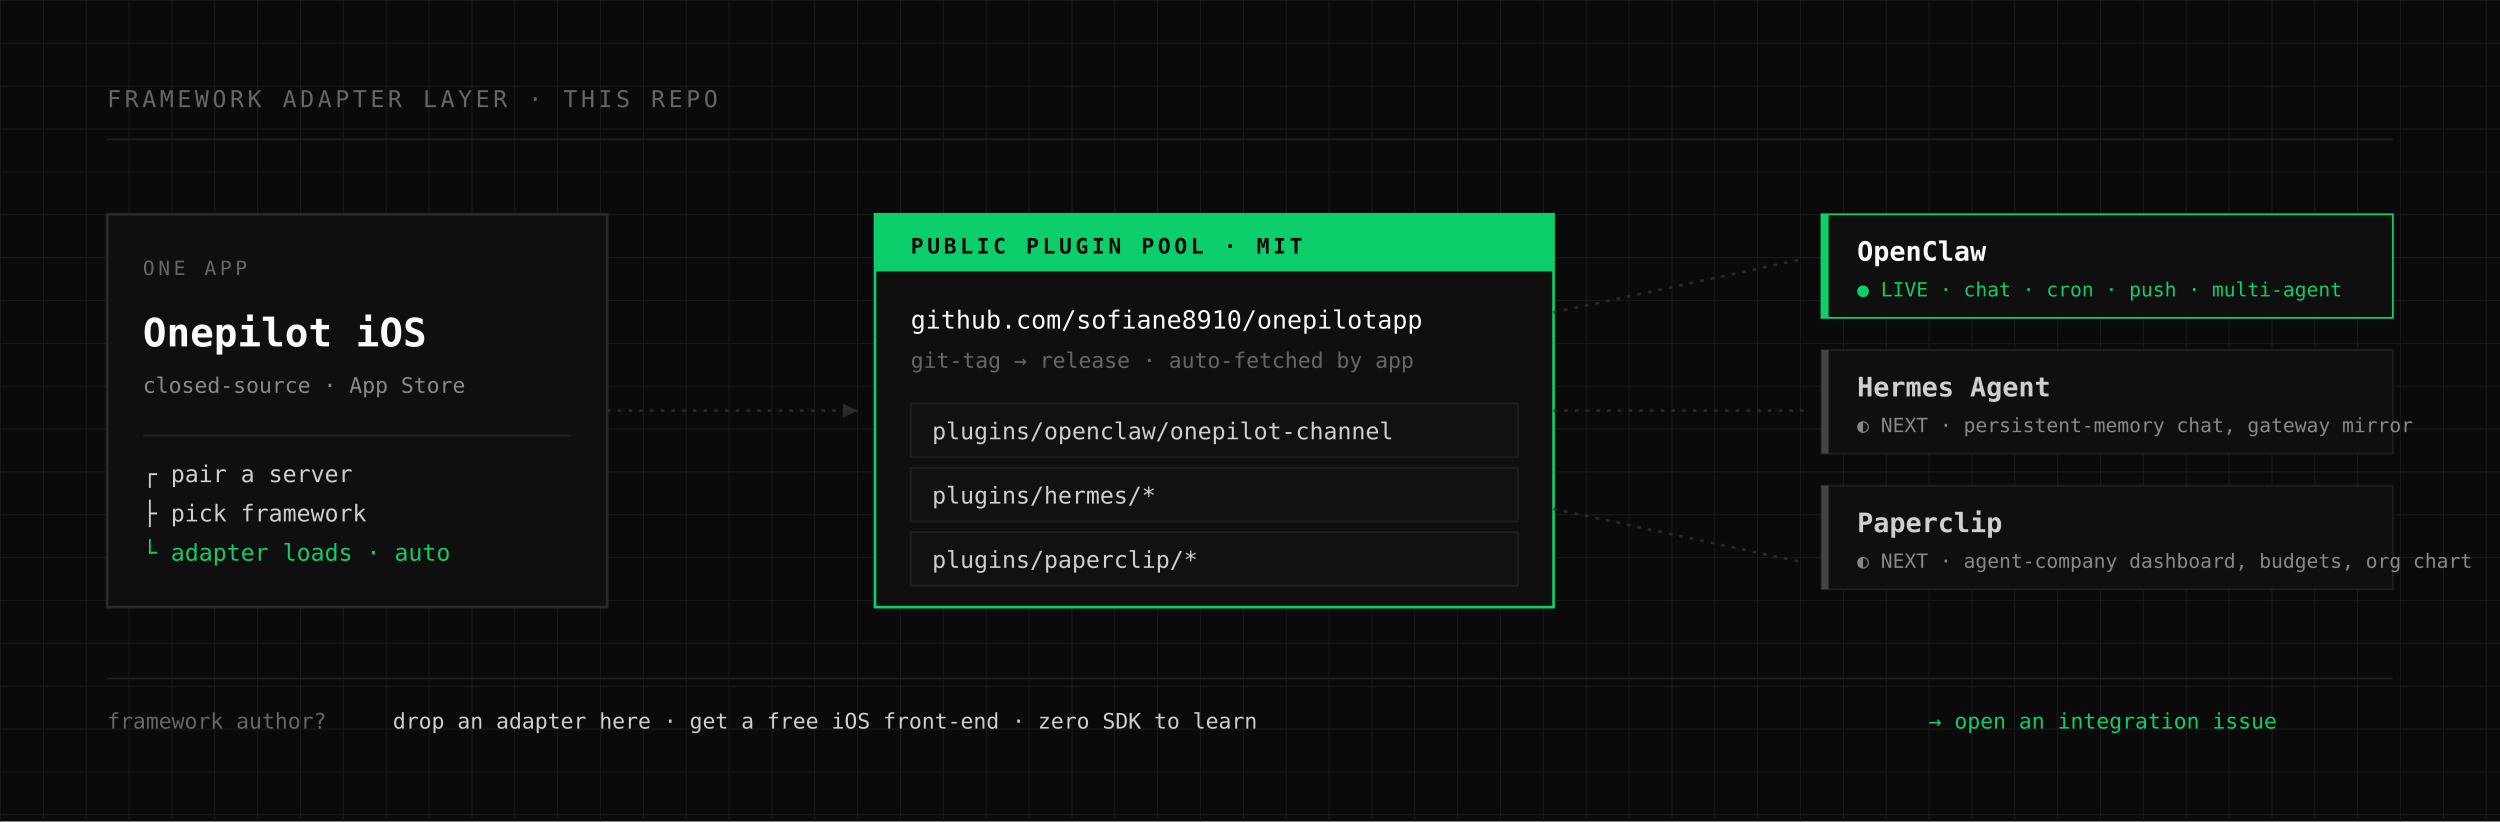
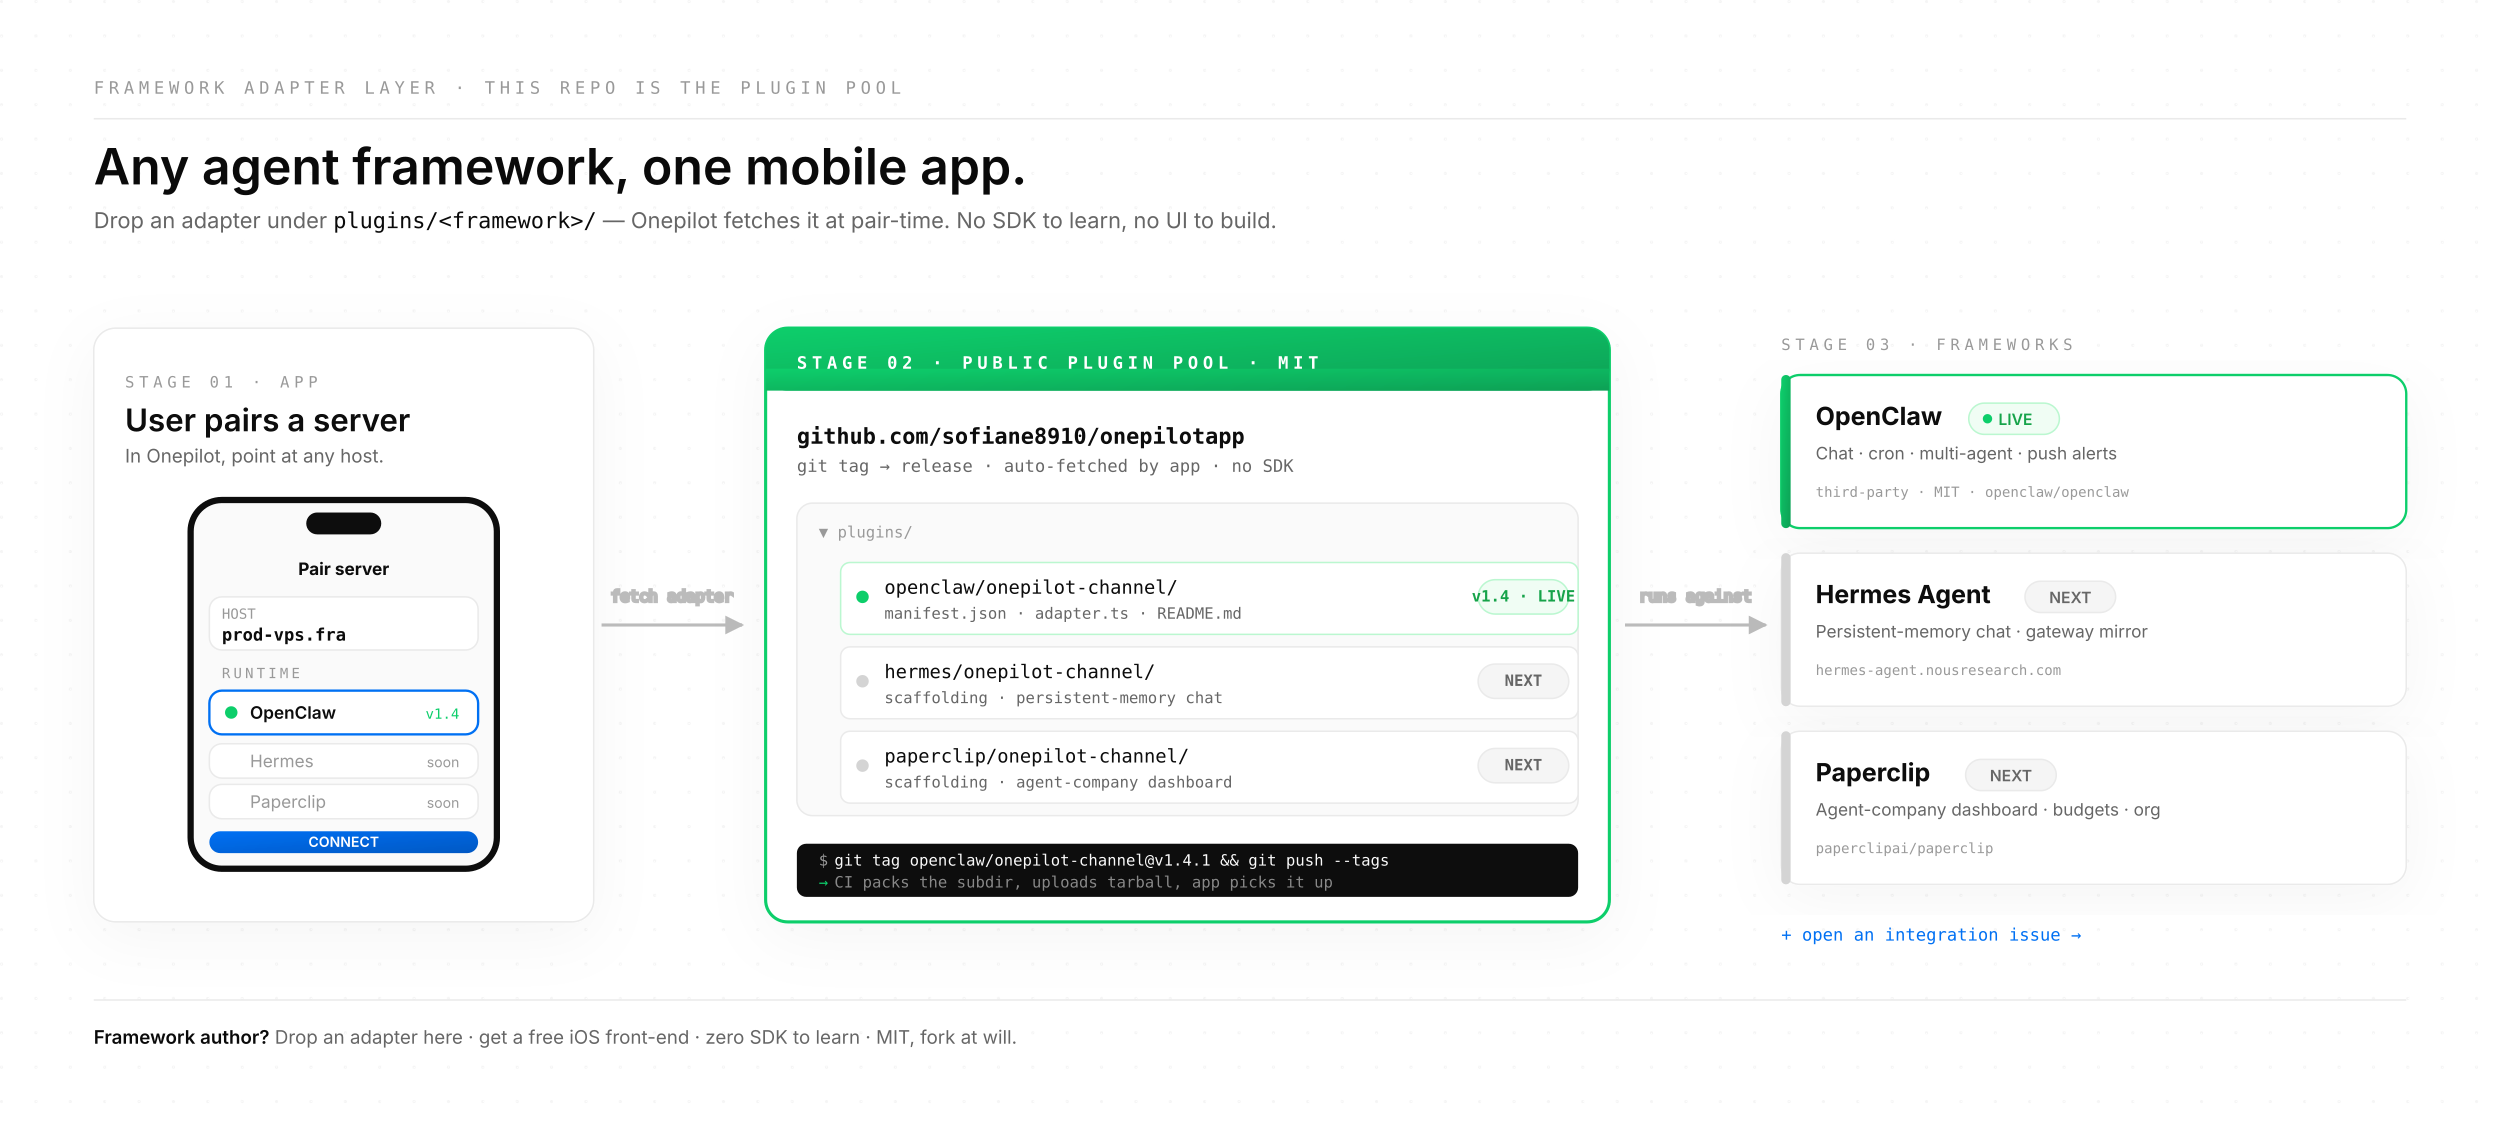
- <svg xmlns="http://www.w3.org/2000/svg" viewBox="0 0 1400 460" width="1400" height="460" font-family="ui-monospace, 'SF Mono', Menlo, monospace">
+ <svg xmlns="http://www.w3.org/2000/svg" viewBox="0 0 1600 720" width="1600" height="720" font-family="ui-sans-serif, -apple-system, 'SF Pro Text', system-ui, sans-serif">
  <defs>
-     <pattern id="g3" width="24" height="24" patternUnits="userSpaceOnUse">
-       <path d="M 24 0 L 0 0 0 24" fill="none" stroke="#1a1a1a" stroke-width="1" />
+     <pattern id="dots3" width="22" height="22" patternUnits="userSpaceOnUse">
+       <circle cx="1" cy="1" r="1" fill="#ececec" />
    </pattern>
+     <filter id="card3" x="-20%" y="-20%" width="140%" height="140%">
+       <feDropShadow dx="0" dy="2" stdDeviation="6" flood-color="#000" flood-opacity="0.05" />
+       <feDropShadow dx="0" dy="10" stdDeviation="20" flood-color="#000" flood-opacity="0.04" />
+     </filter>
+     <linearGradient id="g-grn3" x1="0" y1="0" x2="1" y2="1">
+       <stop offset="0" stop-color="#0cce6b" />
+       <stop offset="1" stop-color="#0aa055" />
+     </linearGradient>
+     <linearGradient id="g-blu3" x1="0" y1="0" x2="1" y2="1">
+       <stop offset="0" stop-color="#0070f3" />
+       <stop offset="1" stop-color="#0058c4" />
+     </linearGradient>
+     <marker id="arr" viewBox="0 0 10 10" refX="9" refY="5" markerWidth="6" markerHeight="6" orient="auto">
+       <path d="M0,0 L10,5 L0,10 z" fill="#bbb" />
+     </marker>
  </defs>
-   <rect width="1400" height="460" fill="#0a0a0a" />
-   <rect width="1400" height="460" fill="url(#g3)" />
-   <text x="60" y="60" fill="#666" font-size="13" letter-spacing="2">FRAMEWORK ADAPTER LAYER · THIS REPO</text>
-   <line x1="60" y1="78" x2="1340" y2="78" stroke="#1f1f1f" />
-   <g transform="translate(60,120)">
-     <rect width="280" height="220" fill="#0f0f0f" stroke="#2a2a2a" stroke-width="1.5" />
-     <text x="20" y="34" fill="#666" font-size="11" letter-spacing="2">ONE APP</text>
-     <text x="20" y="74" fill="#fafafa" font-size="22" font-weight="600">Onepilot iOS</text>
-     <text x="20" y="100" fill="#888" font-size="12">closed-source · App Store</text>
-     <line x1="20" y1="124" x2="260" y2="124" stroke="#1f1f1f" />
-     <text x="20" y="150" fill="#cfcfcf" font-size="13">┌ pair a server</text>
-     <text x="20" y="172" fill="#cfcfcf" font-size="13">├ pick framework</text>
-     <text x="20" y="194" fill="#0cce6b" font-size="13">└ adapter loads · auto</text>
+   <rect width="1600" height="720" fill="#ffffff" />
+   <rect width="1600" height="720" fill="url(#dots3)" opacity="0.55" />
+   <g font-family="ui-monospace, 'SF Mono', Menlo, monospace">
+     <text x="60" y="60" fill="#999" font-size="11" letter-spacing="3">FRAMEWORK ADAPTER LAYER · THIS REPO IS THE PLUGIN POOL</text>
+     <line x1="60" y1="76" x2="1540" y2="76" stroke="#eaeaea" />
  </g>
-   <g stroke="#2a2a2a" fill="none" stroke-width="1.5">
-     <path d="M 340 230 L 480 230" stroke-dasharray="2 4" />
-     <polygon points="480,230 472,226 472,234" fill="#2a2a2a" stroke="none" />
-   </g>
-   <g transform="translate(490,120)">
-     <rect width="380" height="220" fill="#0f0f0f" stroke="#0cce6b" stroke-width="1.5" />
-     <rect x="0" y="0" width="380" height="32" fill="#0cce6b" />
-     <text x="20" y="22" fill="#0a0a0a" font-size="12" font-weight="700" letter-spacing="2">PUBLIC PLUGIN POOL · MIT</text>
-     <text x="20" y="64" fill="#fafafa" font-size="14">github.com/sofiane8910/onepilotapp</text>
-     <text x="20" y="86" fill="#666" font-size="12">git-tag → release · auto-fetched by app</text>
-     <g font-size="13" fill="#cfcfcf">
-       <rect x="20" y="106" width="340" height="30" fill="#111" stroke="#1f1f1f" />
-       <text x="32" y="126">plugins/openclaw/onepilot-channel</text>
-       <rect x="20" y="142" width="340" height="30" fill="#111" stroke="#1f1f1f" />
-       <text x="32" y="162">plugins/hermes/*</text>
-       <rect x="20" y="178" width="340" height="30" fill="#111" stroke="#1f1f1f" />
-       <text x="32" y="198">plugins/paperclip/*</text>
+   <text x="60" y="118" font-size="32" font-weight="600" fill="#0a0a0a">Any agent framework, one mobile app.</text>
+   <text x="60" y="146" font-size="14" fill="#666">Drop an adapter under <tspan font-family="ui-monospace, 'SF Mono', Menlo, monospace" fill="#0a0a0a">plugins/&lt;framework&gt;/</tspan> — Onepilot fetches it at pair-time. No SDK to learn, no UI to build.</text>
+   <g transform="translate(60,210)" filter="url(#card3)">
+     <rect width="320" height="380" rx="14" fill="#ffffff" stroke="#eaeaea" />
+     <text x="20" y="38" font-size="10" letter-spacing="3" fill="#999" font-family="ui-monospace, 'SF Mono', Menlo, monospace">STAGE 01 · APP</text>
+     <text x="20" y="66" font-size="20" font-weight="600" fill="#0a0a0a">User pairs a server</text>
+     <text x="20" y="86" font-size="12" fill="#666">In Onepilot, point at any host.</text>
+     <g transform="translate(60,108)">
+       <rect width="200" height="240" rx="22" fill="#0a0a0a" />
+       <rect x="4" y="4" width="192" height="232" rx="18" fill="#fafafa" />
+       <rect x="76" y="10" width="48" height="14" rx="7" fill="#0a0a0a" />
+       <text x="100" y="50" text-anchor="middle" font-size="11" font-weight="700" fill="#0a0a0a">Pair server</text>
+       <rect x="14" y="64" width="172" height="34" rx="8" fill="#fff" stroke="#eaeaea" />
+       <text x="22" y="78" font-size="9" fill="#999" font-family="ui-monospace, 'SF Mono', Menlo, monospace">HOST</text>
+       <text x="22" y="92" font-size="11" fill="#0a0a0a" font-weight="600" font-family="ui-monospace, 'SF Mono', Menlo, monospace">prod-vps.fra</text>
+       <text x="22" y="116" font-size="9" fill="#999" letter-spacing="2" font-family="ui-monospace, 'SF Mono', Menlo, monospace">RUNTIME</text>
+       <g transform="translate(14,124)">
+         <rect width="172" height="28" rx="8" fill="#fff" stroke="#0070f3" stroke-width="1.5" />
+         <circle cx="14" cy="14" r="4" fill="#0cce6b" />
+         <text x="26" y="18" font-size="11" font-weight="600" fill="#0a0a0a">OpenClaw</text>
+         <text x="160" y="18" text-anchor="end" font-size="9" fill="#0cce6b" font-family="ui-monospace, 'SF Mono', Menlo, monospace">v1.4</text>
+       </g>
+       <g transform="translate(14,158)">
+         <rect width="172" height="22" rx="8" fill="#fff" stroke="#eaeaea" />
+         <text x="26" y="15" font-size="11" fill="#999">Hermes</text>
+         <text x="160" y="15" text-anchor="end" font-size="9" fill="#999">soon</text>
+       </g>
+       <g transform="translate(14,184)">
+         <rect width="172" height="22" rx="8" fill="#fff" stroke="#eaeaea" />
+         <text x="26" y="15" font-size="11" fill="#999">Paperclip</text>
+         <text x="160" y="15" text-anchor="end" font-size="9" fill="#999">soon</text>
+       </g>
+       <rect x="14" y="214" width="172" height="14" rx="7" fill="url(#g-blu3)" />
+       <text x="100" y="224" text-anchor="middle" font-size="9" font-weight="600" fill="#fff">CONNECT</text>
    </g>
  </g>
-   <g stroke="#2a2a2a" fill="none" stroke-width="1.5">
-     <path d="M 870 175 L 1010 145" stroke-dasharray="2 4" />
-     <path d="M 870 230 L 1010 230" stroke-dasharray="2 4" />
-     <path d="M 870 285 L 1010 315" stroke-dasharray="2 4" />
+   <g stroke="#bbb" stroke-width="2" fill="none">
+     <line x1="385" y1="400" x2="475" y2="400" marker-end="url(#arr)" />
+     <text x="430" y="385" text-anchor="middle" font-size="10" fill="#666" font-family="ui-monospace, 'SF Mono', Menlo, monospace">fetch adapter</text>
  </g>
-   <g transform="translate(1020,120)">
-     <g>
-       <rect width="320" height="58" fill="#0f0f0f" stroke="#0cce6b" />
-       <rect x="0" y="0" width="4" height="58" fill="#0cce6b" />
-       <text x="20" y="26" fill="#fafafa" font-size="15" font-weight="600">OpenClaw</text>
-       <text x="20" y="46" fill="#0cce6b" font-size="11">● LIVE  ·  chat · cron · push · multi-agent</text>
+   <g transform="translate(490,210)" filter="url(#card3)">
+     <rect width="540" height="380" rx="14" fill="#ffffff" stroke="#0cce6b" stroke-width="2" />
+     <rect width="540" height="40" rx="14" fill="url(#g-grn3)" />
+     <rect y="26" width="540" height="14" fill="url(#g-grn3)" />
+     <text x="20" y="26" font-size="11" fill="#fff" font-weight="700" letter-spacing="3" font-family="ui-monospace, 'SF Mono', Menlo, monospace">STAGE 02 · PUBLIC PLUGIN POOL · MIT</text>
+     <text x="20" y="74" font-size="14" font-family="ui-monospace, 'SF Mono', Menlo, monospace" fill="#0a0a0a" font-weight="600">github.com/sofiane8910/onepilotapp</text>
+     <text x="20" y="92" font-size="11" fill="#666" font-family="ui-monospace, 'SF Mono', Menlo, monospace">git tag → release · auto-fetched by app · no SDK</text>
+     <g transform="translate(20,112)" font-family="ui-monospace, 'SF Mono', Menlo, monospace" font-size="12">
+       <rect width="500" height="200" rx="10" fill="#fafafa" stroke="#eaeaea" />
+       <text x="14" y="22" fill="#999" font-size="10">▼ plugins/</text>
+       <g transform="translate(28,38)">
+         <rect width="472" height="46" rx="6" fill="#fff" stroke="#bbf7d0" />
+         <circle cx="14" cy="22" r="4" fill="#0cce6b" />
+         <text x="28" y="20" fill="#0a0a0a">openclaw/onepilot-channel/</text>
+         <text x="28" y="36" font-size="10" fill="#666">manifest.json · adapter.ts · README.md</text>
+         <rect x="408" y="11" width="58" height="22" rx="11" fill="#f0fdf4" stroke="#bbf7d0" />
+         <text x="437" y="25" text-anchor="middle" font-size="10" fill="#16a34a" font-weight="600">v1.4 · LIVE</text>
+       </g>
+       <g transform="translate(28,92)">
+         <rect width="472" height="46" rx="6" fill="#fff" stroke="#eaeaea" />
+         <circle cx="14" cy="22" r="4" fill="#d4d4d4" />
+         <text x="28" y="20" fill="#0a0a0a">hermes/onepilot-channel/</text>
+         <text x="28" y="36" font-size="10" fill="#666">scaffolding · persistent-memory chat</text>
+         <rect x="408" y="11" width="58" height="22" rx="11" fill="#f5f5f5" stroke="#eaeaea" />
+         <text x="437" y="25" text-anchor="middle" font-size="10" fill="#666" font-weight="600">NEXT</text>
+       </g>
+       <g transform="translate(28,146)">
+         <rect width="472" height="46" rx="6" fill="#fff" stroke="#eaeaea" />
+         <circle cx="14" cy="22" r="4" fill="#d4d4d4" />
+         <text x="28" y="20" fill="#0a0a0a">paperclip/onepilot-channel/</text>
+         <text x="28" y="36" font-size="10" fill="#666">scaffolding · agent-company dashboard</text>
+         <rect x="408" y="11" width="58" height="22" rx="11" fill="#f5f5f5" stroke="#eaeaea" />
+         <text x="437" y="25" text-anchor="middle" font-size="10" fill="#666" font-weight="600">NEXT</text>
+       </g>
    </g>
-     <g transform="translate(0,76)">
-       <rect width="320" height="58" fill="#0f0f0f" stroke="#1f1f1f" />
-       <rect x="0" y="0" width="4" height="58" fill="#444" />
-       <text x="20" y="26" fill="#cfcfcf" font-size="15" font-weight="600">Hermes Agent</text>
-       <text x="20" y="46" fill="#888" font-size="11">◐ NEXT  ·  persistent-memory chat, gateway mirror</text>
-     </g>
-     <g transform="translate(0,152)">
-       <rect width="320" height="58" fill="#0f0f0f" stroke="#1f1f1f" />
-       <rect x="0" y="0" width="4" height="58" fill="#444" />
-       <text x="20" y="26" fill="#cfcfcf" font-size="15" font-weight="600">Paperclip</text>
-       <text x="20" y="46" fill="#888" font-size="11">◐ NEXT  ·  agent-company dashboard, budgets, org chart</text>
+     <g transform="translate(20,330)" font-family="ui-monospace, 'SF Mono', Menlo, monospace" font-size="10">
+       <rect width="500" height="34" rx="6" fill="#0a0a0a" />
+       <text x="14" y="14" fill="#999">$</text>
+       <text x="24" y="14" fill="#fafafa">git tag openclaw/onepilot-channel@v1.4.1 &amp;&amp; git push --tags</text>
+       <text x="14" y="28" fill="#0cce6b">→</text>
+       <text x="24" y="28" fill="#888">CI packs the subdir, uploads tarball, app picks it up</text>
    </g>
  </g>
-   <line x1="60" y1="380" x2="1340" y2="380" stroke="#1f1f1f" />
-   <text x="60" y="408" fill="#666" font-size="12">framework author?</text>
-   <text x="220" y="408" fill="#cfcfcf" font-size="12">drop an adapter here · get a free iOS front-end · zero SDK to learn</text>
-   <text x="1080" y="408" fill="#0cce6b" font-size="12">→ open an integration issue</text>
+   <g stroke="#bbb" stroke-width="2" fill="none">
+     <line x1="1040" y1="400" x2="1130" y2="400" marker-end="url(#arr)" />
+     <text x="1085" y="385" text-anchor="middle" font-size="10" fill="#666" font-family="ui-monospace, 'SF Mono', Menlo, monospace">runs against</text>
+   </g>
+   <g transform="translate(1140,210)">
+     <text x="0" y="14" font-size="10" letter-spacing="3" fill="#999" font-family="ui-monospace, 'SF Mono', Menlo, monospace">STAGE 03 · FRAMEWORKS</text>
+     <g transform="translate(0,30)" filter="url(#card3)">
+       <rect width="400" height="98" rx="12" fill="#ffffff" stroke="#0cce6b" stroke-width="1.5" />
+       <rect width="6" height="98" rx="3" fill="url(#g-grn3)" />
+       <text x="22" y="32" font-size="16" font-weight="700" fill="#0a0a0a">OpenClaw</text>
+       <rect x="120" y="18" width="58" height="20" rx="10" fill="#f0fdf4" stroke="#bbf7d0" />
+       <circle cx="132" cy="28" r="3" fill="#0cce6b" />
+       <text x="139" y="32" font-size="10" fill="#16a34a" font-weight="600">LIVE</text>
+       <text x="22" y="54" font-size="11" fill="#666">Chat · cron · multi-agent · push alerts</text>
+       <text x="22" y="78" font-size="9" fill="#999" font-family="ui-monospace, 'SF Mono', Menlo, monospace">third-party · MIT · openclaw/openclaw</text>
+     </g>
+     <g transform="translate(0,144)" filter="url(#card3)">
+       <rect width="400" height="98" rx="12" fill="#ffffff" stroke="#eaeaea" />
+       <rect width="6" height="98" rx="3" fill="#d4d4d4" />
+       <text x="22" y="32" font-size="16" font-weight="700" fill="#0a0a0a">Hermes Agent</text>
+       <rect x="156" y="18" width="58" height="20" rx="10" fill="#f5f5f5" stroke="#eaeaea" />
+       <text x="185" y="32" text-anchor="middle" font-size="10" fill="#666" font-weight="600">NEXT</text>
+       <text x="22" y="54" font-size="11" fill="#666">Persistent-memory chat · gateway mirror</text>
+       <text x="22" y="78" font-size="9" fill="#999" font-family="ui-monospace, 'SF Mono', Menlo, monospace">hermes-agent.nousresearch.com</text>
+     </g>
+     <g transform="translate(0,258)" filter="url(#card3)">
+       <rect width="400" height="98" rx="12" fill="#ffffff" stroke="#eaeaea" />
+       <rect width="6" height="98" rx="3" fill="#d4d4d4" />
+       <text x="22" y="32" font-size="16" font-weight="700" fill="#0a0a0a">Paperclip</text>
+       <rect x="118" y="18" width="58" height="20" rx="10" fill="#f5f5f5" stroke="#eaeaea" />
+       <text x="147" y="32" text-anchor="middle" font-size="10" fill="#666" font-weight="600">NEXT</text>
+       <text x="22" y="54" font-size="11" fill="#666">Agent-company dashboard · budgets · org</text>
+       <text x="22" y="78" font-size="9" fill="#999" font-family="ui-monospace, 'SF Mono', Menlo, monospace">paperclipai/paperclip</text>
+     </g>
+     <text x="0" y="392" font-size="11" fill="#0070f3" font-family="ui-monospace, 'SF Mono', Menlo, monospace">+ open an integration issue →</text>
+   </g>
+   <line x1="60" y1="640" x2="1540" y2="640" stroke="#eaeaea" />
+   <text x="60" y="668" font-size="12" fill="#666">
+     <tspan font-weight="600" fill="#0a0a0a">Framework author?</tspan> Drop an adapter here · get a free iOS front-end · zero SDK to learn · MIT, fork at will.</text>
</svg>
